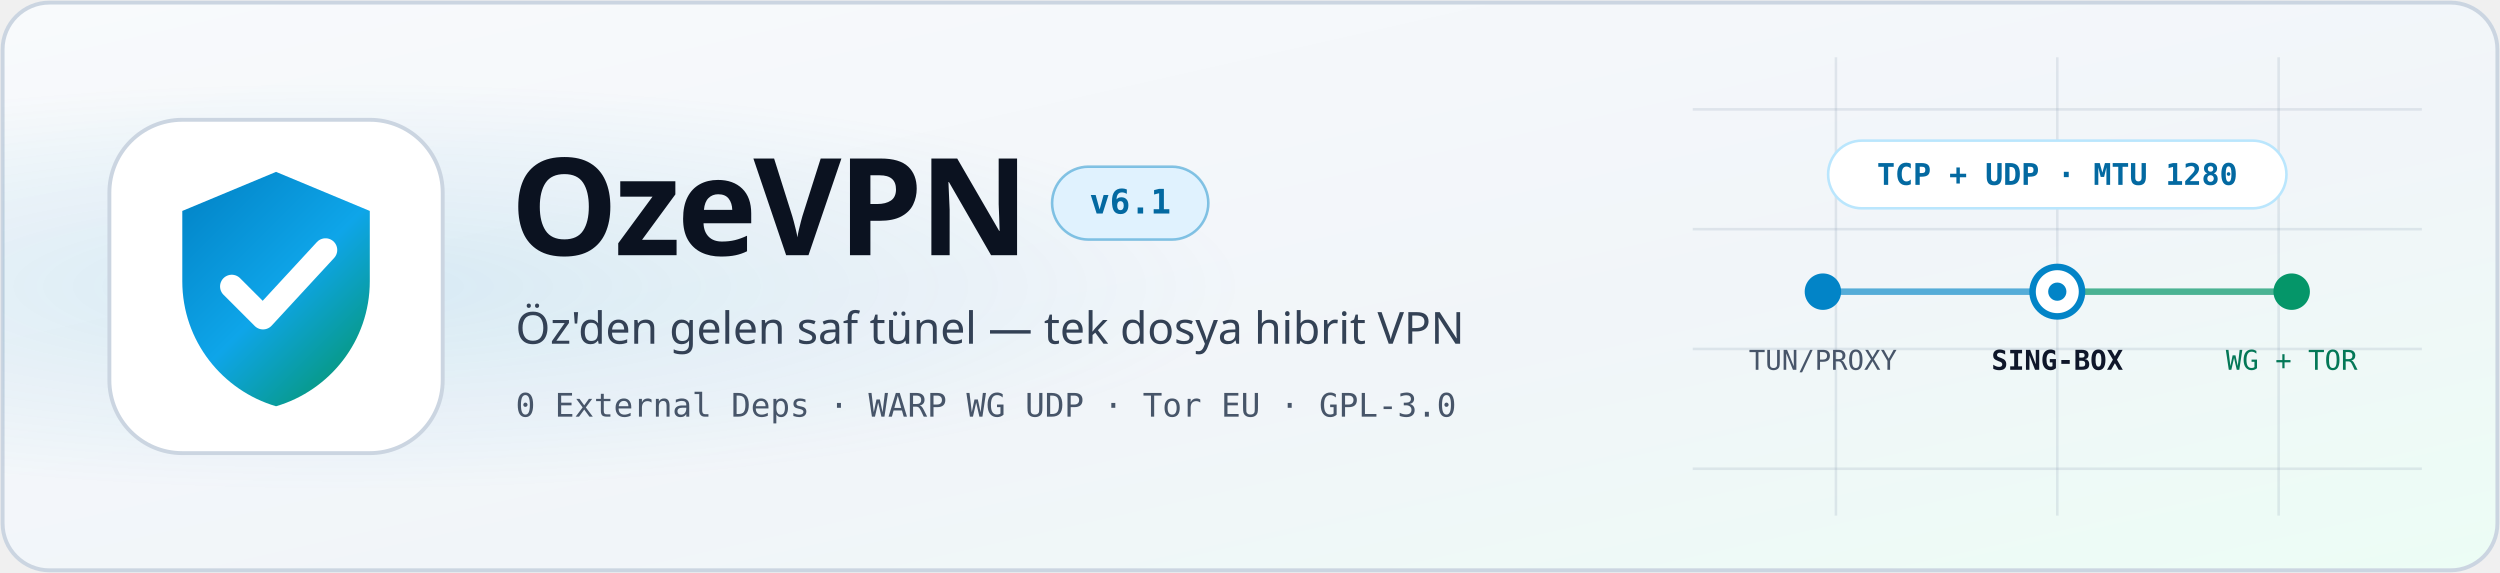
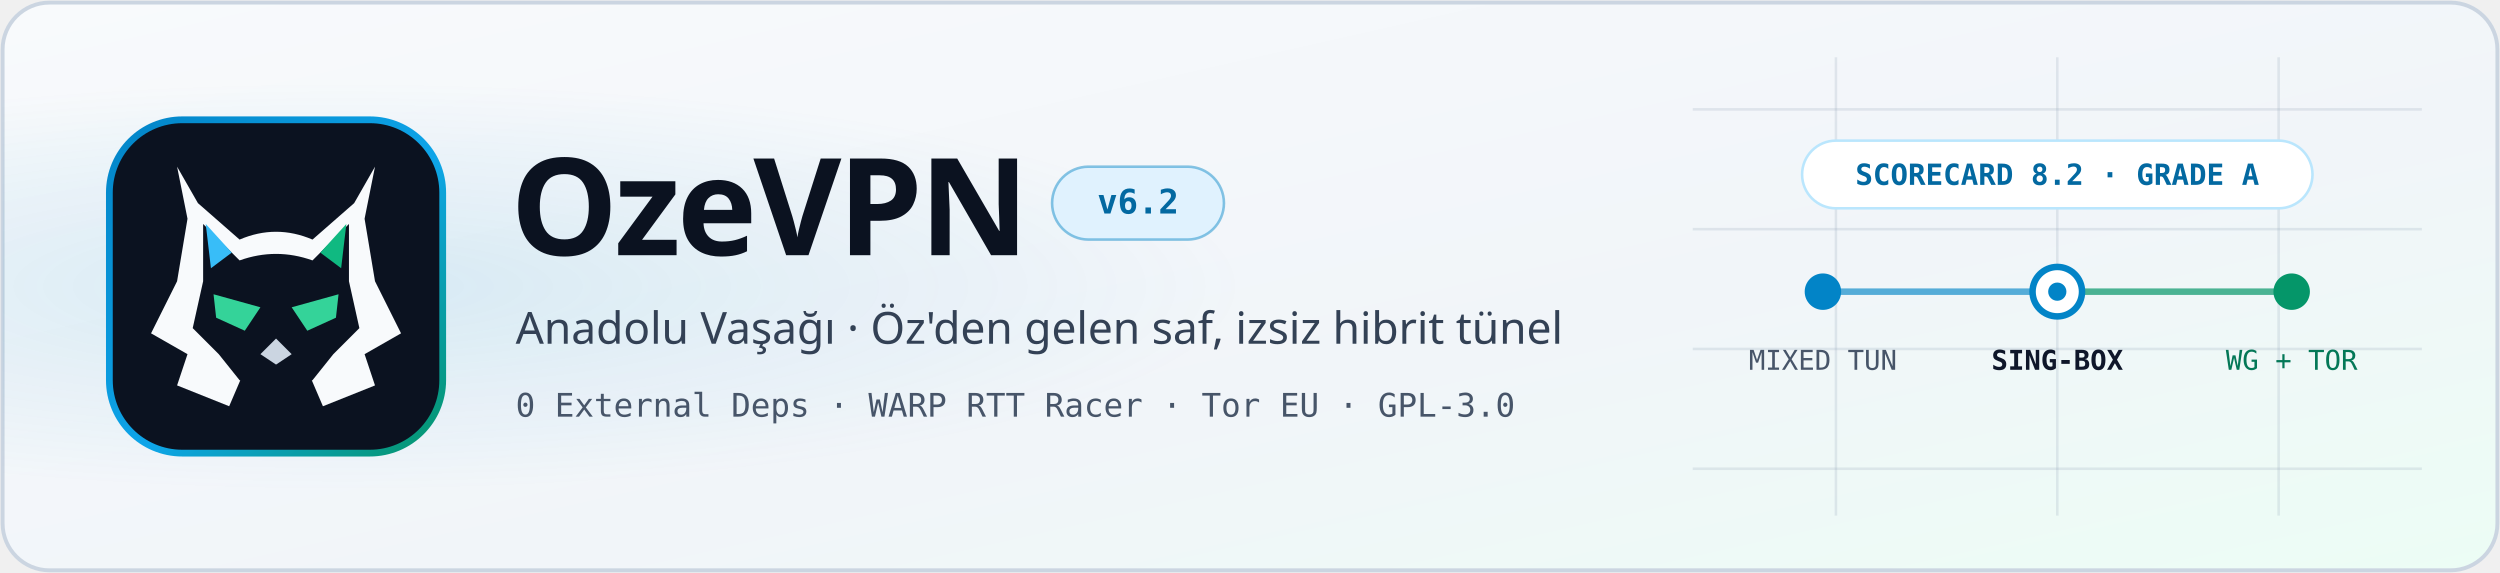
- <svg xmlns="http://www.w3.org/2000/svg" viewBox="0 0 960 220" width="960" height="220" role="img" aria-label="OzeVPN Banner Light">
+ <svg xmlns="http://www.w3.org/2000/svg" viewBox="0 0 960 220" width="960" height="220" role="img" aria-label="OzeVPN Anadolu Vaşağı Banner Light">
  <defs>
    <linearGradient id="canvasL" x1="0" y1="0" x2="1" y2="1">
      <stop offset="0%" stop-color="#f8fafc" />
      <stop offset="60%" stop-color="#f1f5f9" />
      <stop offset="100%" stop-color="#ecfdf5" />
    </linearGradient>
    <radialGradient id="glowLL" cx="0.14" cy="0.5" r="0.36">
      <stop offset="0%" stop-color="#0284c7" stop-opacity="0.12" />
      <stop offset="100%" stop-color="#0284c7" stop-opacity="0" />
    </radialGradient>
-     <linearGradient id="shieldL" x1="0.1" y1="0" x2="0.9" y2="1">
+     <linearGradient id="lynxRimL" x1="0" y1="0" x2="1" y2="1">
      <stop offset="0%" stop-color="#0284c7" />
-       <stop offset="52%" stop-color="#0ea5e9" />
+       <stop offset="55%" stop-color="#0ea5e9" />
      <stop offset="100%" stop-color="#059669" />
    </linearGradient>
  </defs>
  <rect x="1" y="1" width="958" height="218" rx="18" fill="url(#canvasL)" stroke="#cbd5e1" stroke-width="1.5" />
  <rect x="1" y="1" width="958" height="218" rx="18" fill="url(#glowLL)" />
  <g stroke="#94a3b8" stroke-opacity="0.22" stroke-width="1">
    <line x1="650" y1="42" x2="930" y2="42" />
    <line x1="650" y1="88" x2="930" y2="88" />
    <line x1="650" y1="134" x2="930" y2="134" />
    <line x1="650" y1="180" x2="930" y2="180" />
    <line x1="705" y1="22" x2="705" y2="198" />
    <line x1="790" y1="22" x2="790" y2="198" />
    <line x1="875" y1="22" x2="875" y2="198" />
  </g>
  <g transform="translate(678, 66)">
-     <rect x="24" y="-12" width="176" height="26" rx="13" fill="#ffffff" stroke="#bae6fd" stroke-width="1" />
-     <text x="112" y="5" text-anchor="middle" fill="#0369a1" font-family="'Cascadia Mono', Consolas, monospace" font-size="11.5" font-weight="600">TCP + UDP · MTU 1280</text>
+     <rect x="14" y="-12" width="196" height="26" rx="13" fill="#ffffff" stroke="#bae6fd" stroke-width="1" />
+     <text x="112" y="5" text-anchor="middle" fill="#0369a1" font-family="'Cascadia Mono', Consolas, monospace" font-size="11.2" font-weight="600">SCORECARD 8.2 · GRADE A</text>
    <line x1="22" y1="46" x2="102" y2="46" stroke="#0284c7" stroke-opacity="0.65" stroke-width="2.5" />
    <line x1="122" y1="46" x2="202" y2="46" stroke="#059669" stroke-opacity="0.7" stroke-width="2.5" />
    <circle cx="22" cy="46" r="7" fill="#0284c7" />
    <circle cx="112" cy="46" r="9.5" fill="#ffffff" stroke="#0284c7" stroke-width="2.5" />
    <circle cx="112" cy="46" r="3.5" fill="#0284c7" />
    <circle cx="202" cy="46" r="7" fill="#059669" />
-     <text x="22" y="76" text-anchor="middle" fill="#475569" font-family="'Cascadia Mono', Consolas, monospace" font-size="10.5">TUN/PROXY</text>
+     <text x="22" y="76" text-anchor="middle" fill="#475569" font-family="'Cascadia Mono', Consolas, monospace" font-size="10.5">MIXED TUN</text>
    <text x="112" y="76" text-anchor="middle" fill="#0f172a" font-family="'Cascadia Mono', Consolas, monospace" font-size="10.5" font-weight="700">SING-BOX</text>
    <text x="202" y="76" text-anchor="middle" fill="#047857" font-family="'Cascadia Mono', Consolas, monospace" font-size="10.5">WG + TOR</text>
  </g>
  <g transform="translate(42, 46)">
-     <rect x="0" y="0" width="128" height="128" rx="28" fill="#ffffff" stroke="#cbd5e1" stroke-width="1.5" />
-     <path d="M64 20 L100 35 V62 C100 85 84.5 104 64 110 C43.5 104 28 85 28 62 V35 Z" fill="url(#shieldL)" />
-     <path d="M47 64 L59 76 L83 50" fill="none" stroke="#ffffff" stroke-width="9" stroke-linecap="round" stroke-linejoin="round" />
+     <rect x="0" y="0" width="128" height="128" rx="28" fill="#0b1220" stroke="url(#lynxRimL)" stroke-width="2.6" />
+     <path d="M26 18 L34 32 L50 46 Q64 40 78 46 L94 32 L102 18 L98 38 L102 62 L112 82 L98 90 L102 102 L82 110 L76 96 Q64 102 52 96 L46 110 L26 102 L30 90 L16 82 L26 62 L30 38 Z" fill="#f8fafc" />
+     <path d="M36 40 L50 54 Q64 49 78 54 L92 40 L92 62 L96 80 L86 90 L78 100 Q64 106 50 100 L42 90 L32 80 L36 62 Z" fill="#0b1220" />
+     <polygon points="37,40 47,51 39,57" fill="#38bdf8" />
+     <polygon points="91,40 81,51 89,57" fill="#10b981" />
+     <path d="M40 67 L58 72 L52 81 L41 76 Z" fill="#34d399" />
+     <path d="M88 67 L70 72 L76 81 L87 76 Z" fill="#34d399" />
+     <polygon points="64,84 70,90 64,94 58,90" fill="#cbd5e1" />
  </g>
  <text x="196" y="98" fill="#0b1220" font-family="'Segoe UI Variable', 'Segoe UI', system-ui, sans-serif" font-size="52" font-weight="800" letter-spacing="-1.4">OzeVPN</text>
-   <rect x="404" y="64" width="60" height="28" rx="14" fill="#e0f2fe" stroke="#0284c7" stroke-opacity="0.45" stroke-width="1" />
-   <text x="434" y="82" text-anchor="middle" fill="#0369a1" font-family="'Cascadia Mono', Consolas, monospace" font-size="13" font-weight="700">v6.1</text>
-   <text x="198" y="132" fill="#334155" font-family="'Segoe UI Variable', 'Segoe UI', system-ui, sans-serif" font-size="17" font-weight="500">Öz'den gelen saf tünel — tek dosya hibrit VPN</text>
-   <text x="198" y="160" fill="#475569" font-family="'Cascadia Mono', Consolas, monospace" font-size="12.5">0 External Deps · WARP WG UDP · Tor EU · GPL-3.0</text>
+   <rect x="404" y="64" width="66" height="28" rx="14" fill="#e0f2fe" stroke="#0284c7" stroke-opacity="0.45" stroke-width="1" />
+   <text x="437" y="82" text-anchor="middle" fill="#0369a1" font-family="'Cascadia Mono', Consolas, monospace" font-size="13" font-weight="700">v6.2</text>
+   <text x="198" y="132" fill="#334155" font-family="'Segoe UI Variable', 'Segoe UI', system-ui, sans-serif" font-size="17" font-weight="500">Anadolu Vaşağı · Öz'den gelen saf, izsiz hibrit tünel</text>
+   <text x="198" y="160" fill="#475569" font-family="'Cascadia Mono', Consolas, monospace" font-size="12.5">0 External Deps · WARP RTT Racer · Tor EU · GPL-3.0</text>
</svg>
